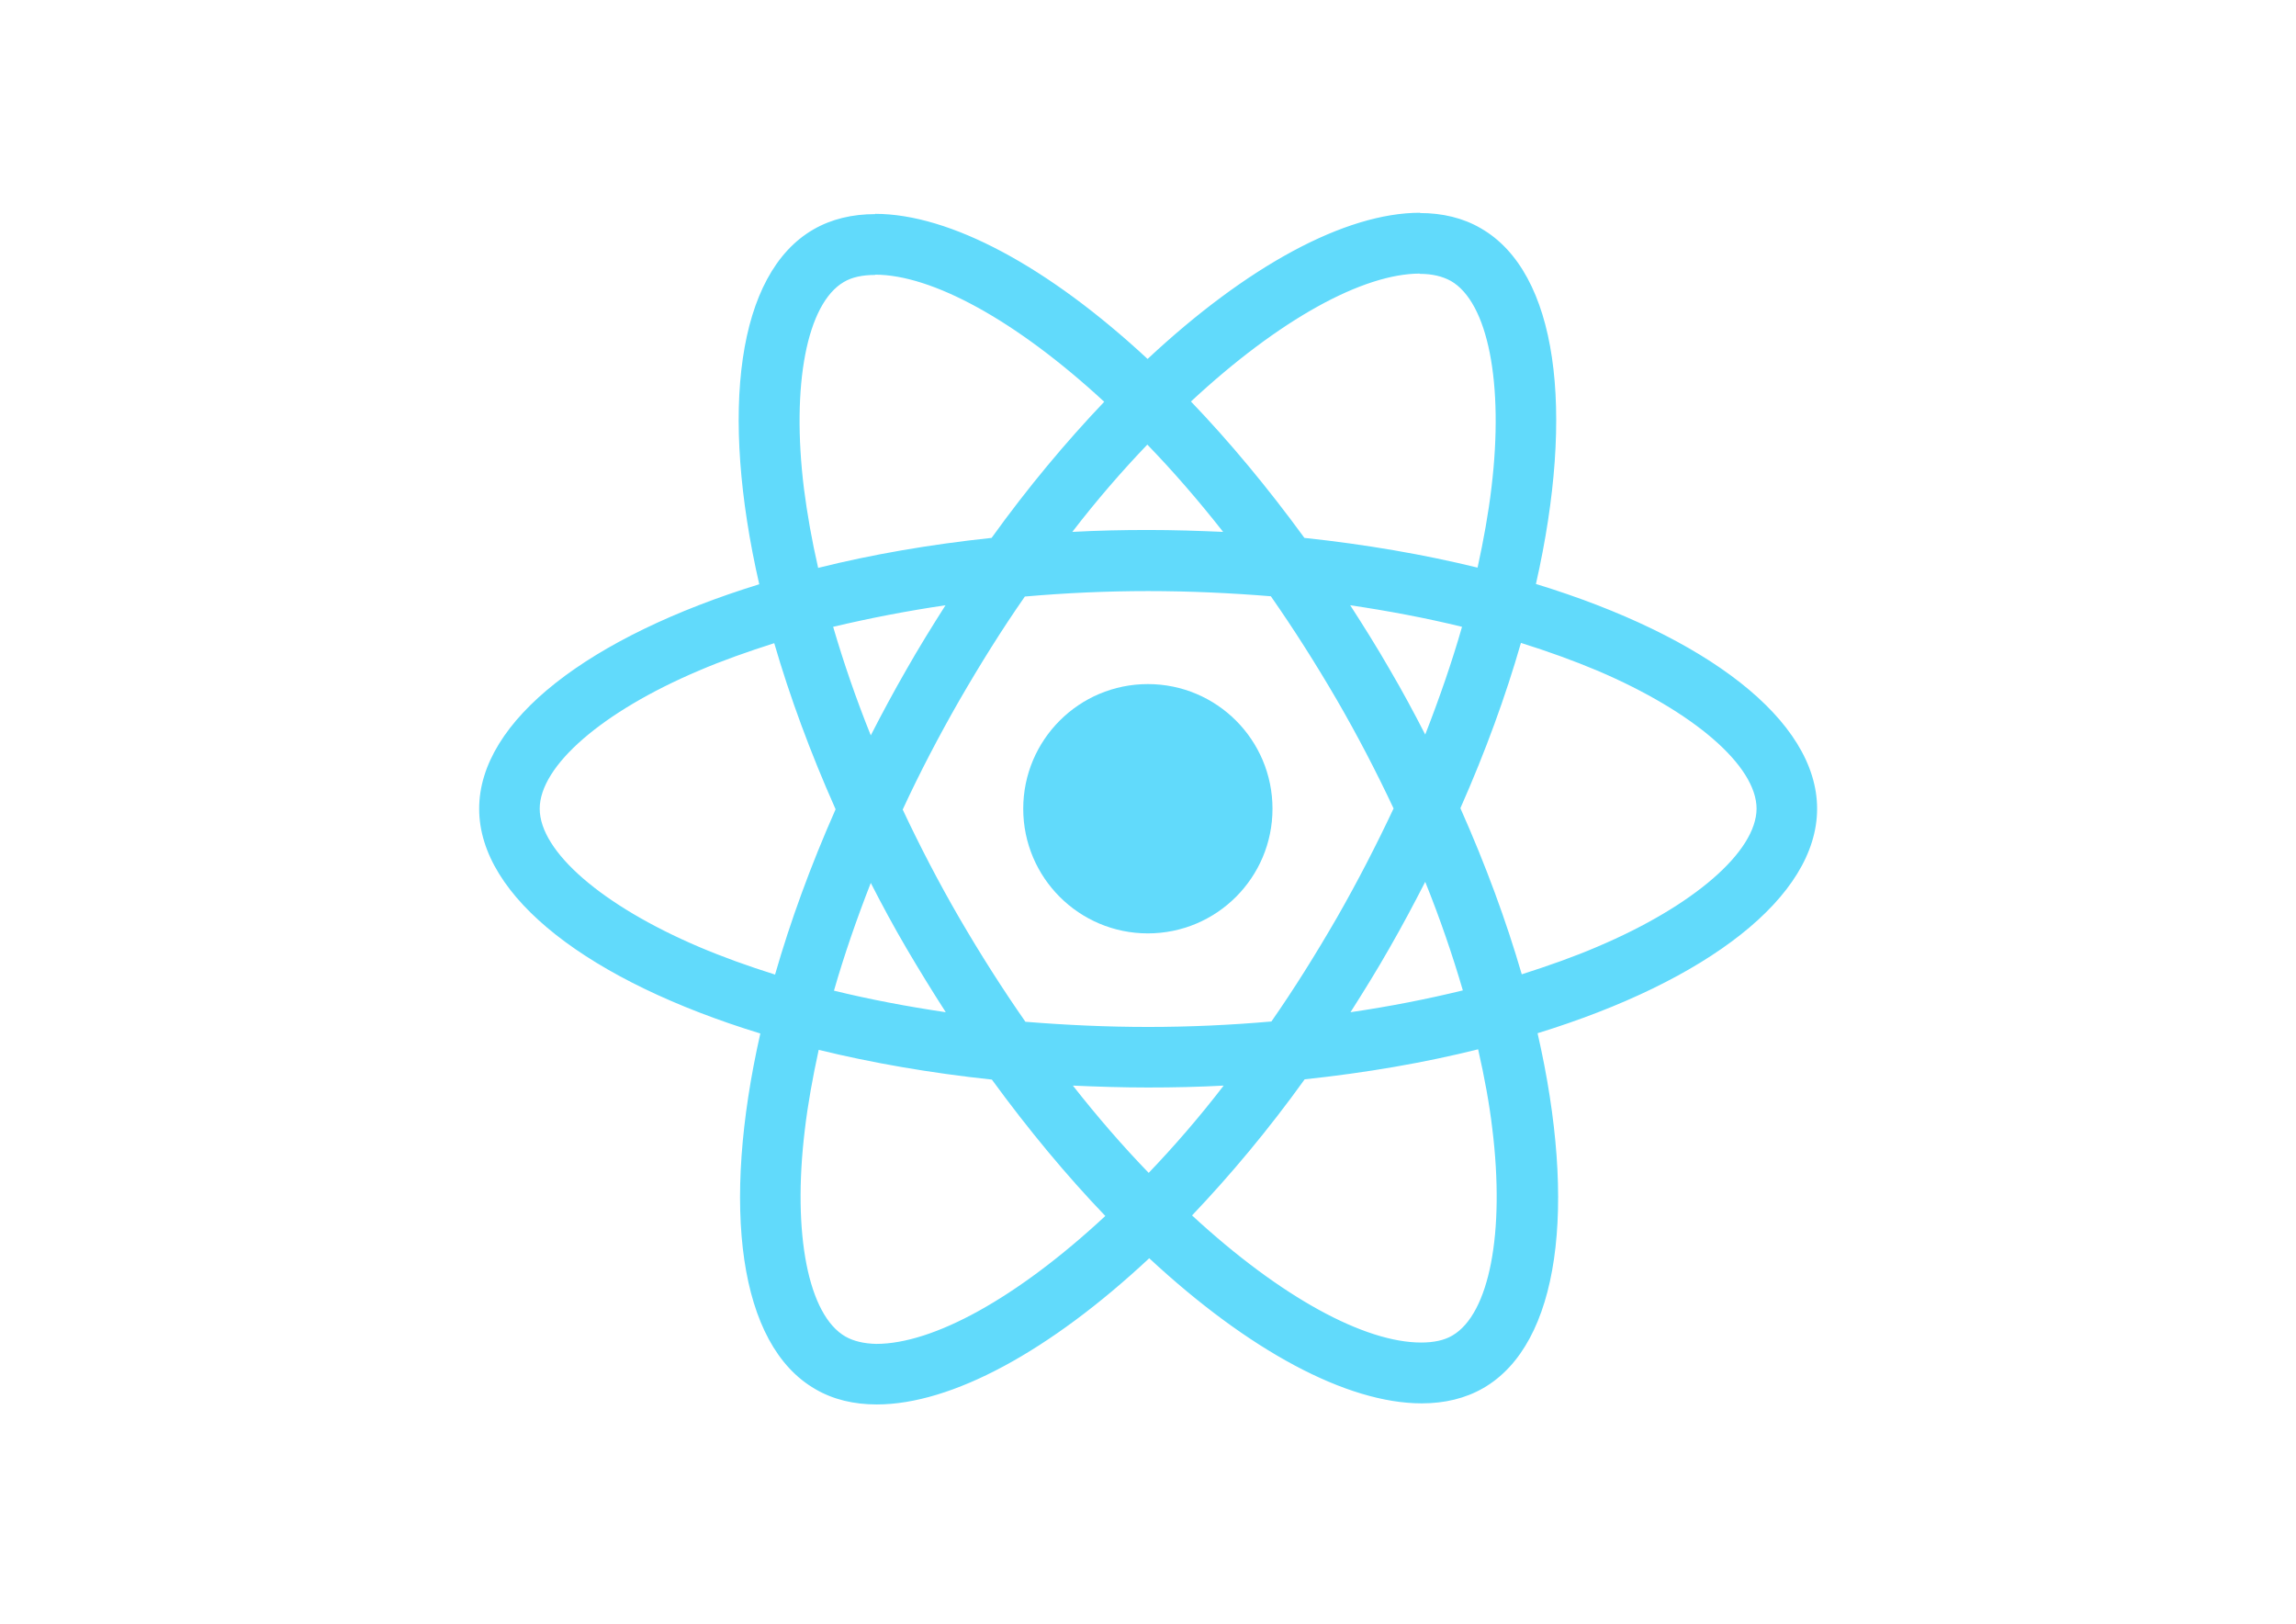
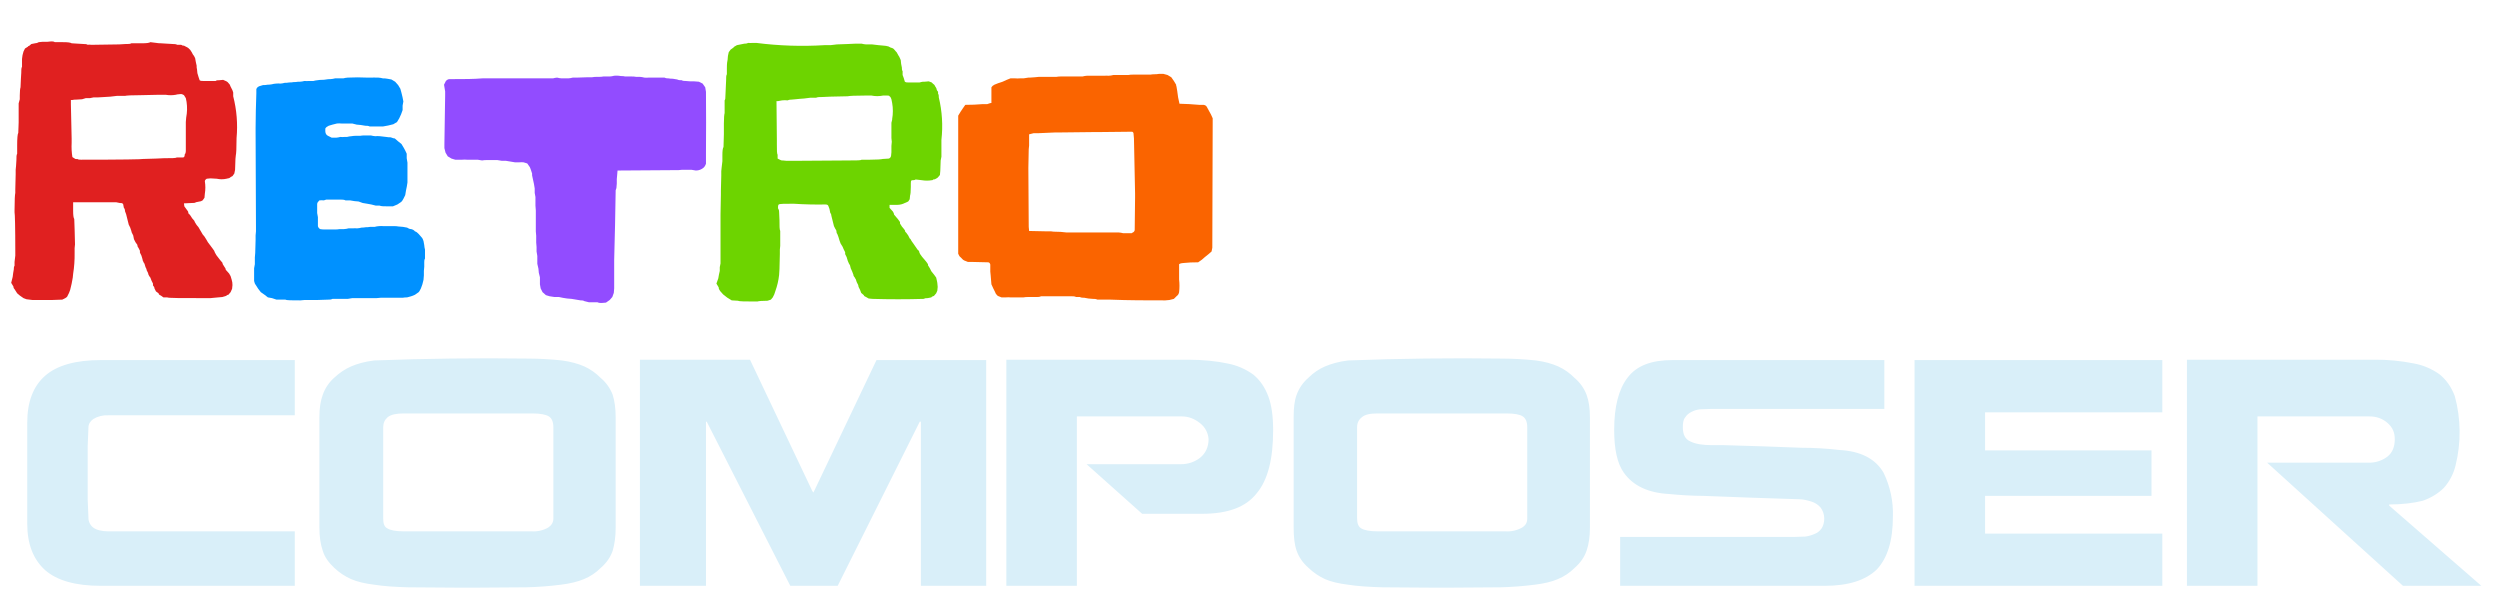
- <svg xmlns="http://www.w3.org/2000/svg" viewBox="0 0 841.9 595.3">
-   <g fill="#61DAFB">
-     <path d="M666.3 296.5c0-32.5-40.7-63.3-103.1-82.4 14.4-63.6 8-114.2-20.2-130.4-6.5-3.8-14.1-5.6-22.4-5.6v22.3c4.6 0 8.3.9 11.4 2.6 13.6 7.8 19.5 37.5 14.9 75.7-1.1 9.4-2.9 19.3-5.1 29.4-19.6-4.8-41-8.5-63.5-10.9-13.5-18.5-27.5-35.3-41.6-50 32.6-30.3 63.2-46.9 84-46.9V78c-27.5 0-63.5 19.6-99.9 53.6-36.4-33.8-72.4-53.2-99.9-53.2v22.3c20.7 0 51.4 16.5 84 46.6-14 14.7-28 31.4-41.3 49.9-22.6 2.4-44 6.1-63.6 11-2.3-10-4-19.7-5.2-29-4.7-38.2 1.1-67.9 14.6-75.8 3-1.8 6.9-2.6 11.5-2.6V78.5c-8.4 0-16 1.8-22.6 5.6-28.1 16.2-34.4 66.7-19.9 130.1-62.2 19.2-102.7 49.9-102.7 82.3 0 32.5 40.7 63.3 103.1 82.4-14.4 63.6-8 114.2 20.2 130.4 6.5 3.8 14.1 5.6 22.5 5.6 27.5 0 63.5-19.6 99.9-53.6 36.4 33.8 72.4 53.2 99.9 53.2 8.4 0 16-1.8 22.6-5.6 28.1-16.2 34.4-66.7 19.9-130.1 62-19.1 102.5-49.9 102.5-82.3zm-130.2-66.7c-3.7 12.9-8.3 26.2-13.5 39.5-4.1-8-8.4-16-13.1-24-4.6-8-9.5-15.8-14.4-23.4 14.2 2.1 27.9 4.7 41 7.9zm-45.8 106.5c-7.8 13.5-15.8 26.3-24.1 38.2-14.9 1.3-30 2-45.2 2-15.1 0-30.2-.7-45-1.9-8.3-11.9-16.4-24.6-24.2-38-7.6-13.1-14.5-26.4-20.8-39.8 6.2-13.4 13.2-26.8 20.7-39.9 7.8-13.5 15.8-26.3 24.1-38.2 14.9-1.3 30-2 45.2-2 15.1 0 30.2.7 45 1.9 8.3 11.9 16.4 24.6 24.2 38 7.6 13.1 14.5 26.4 20.8 39.8-6.3 13.4-13.2 26.8-20.7 39.9zm32.3-13c5.4 13.4 10 26.8 13.8 39.8-13.1 3.2-26.9 5.9-41.2 8 4.9-7.7 9.8-15.6 14.4-23.7 4.6-8 8.9-16.1 13-24.1zM421.2 430c-9.3-9.6-18.6-20.3-27.8-32 9 .4 18.2.7 27.5.7 9.4 0 18.7-.2 27.8-.7-9 11.7-18.3 22.4-27.5 32zm-74.4-58.9c-14.2-2.1-27.9-4.7-41-7.9 3.7-12.9 8.3-26.2 13.5-39.5 4.1 8 8.4 16 13.1 24 4.7 8 9.5 15.8 14.4 23.4zM420.7 163c9.3 9.6 18.6 20.3 27.8 32-9-.4-18.2-.7-27.5-.7-9.4 0-18.7.2-27.8.7 9-11.7 18.3-22.4 27.5-32zm-74 58.9c-4.9 7.7-9.8 15.6-14.4 23.7-4.6 8-8.9 16-13 24-5.4-13.4-10-26.8-13.8-39.8 13.1-3.1 26.9-5.8 41.2-7.9zm-90.5 125.2c-35.4-15.1-58.3-34.9-58.3-50.6 0-15.7 22.9-35.6 58.3-50.6 8.6-3.7 18-7 27.7-10.1 5.7 19.6 13.2 40 22.5 60.9-9.2 20.8-16.6 41.1-22.2 60.6-9.9-3.1-19.3-6.5-28-10.2zM310 490c-13.6-7.8-19.5-37.5-14.9-75.7 1.1-9.4 2.9-19.3 5.1-29.4 19.6 4.8 41 8.5 63.5 10.9 13.5 18.5 27.5 35.3 41.6 50-32.6 30.3-63.2 46.9-84 46.9-4.5-.1-8.3-1-11.3-2.7zm237.2-76.2c4.7 38.2-1.1 67.9-14.6 75.8-3 1.8-6.9 2.6-11.5 2.6-20.7 0-51.4-16.5-84-46.6 14-14.7 28-31.4 41.3-49.9 22.6-2.4 44-6.1 63.6-11 2.3 10.1 4.1 19.8 5.2 29.1zm38.5-66.7c-8.6 3.7-18 7-27.7 10.1-5.7-19.6-13.2-40-22.5-60.9 9.2-20.8 16.6-41.1 22.2-60.6 9.9 3.1 19.3 6.5 28.1 10.2 35.4 15.1 58.3 34.9 58.3 50.6-.1 15.7-23 35.6-58.4 50.6zM320.8 78.4z" />
-     <circle cx="420.9" cy="296.5" r="45.7" />
-     <path d="M520.5 78.1z" />
+ <svg xmlns="http://www.w3.org/2000/svg" viewBox="0 0 670 164">
+   <g fill="none" fill-rule="nonzero">
+     <path fill="#E02020" d="M13.9 80.4l2.8-.1.8-.4c.3-.2.5-.3.6-.6l.4-.8.3-.8a31.7 31.7 0 00.7-3.3l.1-1a32.9 32.9 0 00.4-5.6v-1.3l.1-1-.1-4-.1-2.8c-.2-.3-.3-1-.3-2.2v-1-1.3h11.5l1 .2c.4 0 .7 0 .9.3l.2 1c.2.2.3.5.3.9l.3.8.7 2.8.4.8.3.9.1.4.4.8.2 1 .4.8.5.7c0 .3.1.6.3.8l.4.8v.5l.4.8.3 1c0 .3.2.6.3.8 0 .2.2.3.2.3l.3 1c.1.2.3.5.3.8l.4.8c0 .3.2.6.3.8l.3.4.3.8.4.8v.5c.2.2.4.5.4.8l.4.8.7.5c0 .3.3.5.6.6l.7.5h1c.3.2 3.8.2 10.4.2h1.2l1-.1 1.1-.1 1.1-.1 1-.3c.1-.1.3-.3.6-.3l.6-.7.4-.9.1-1a4.4 4.4 0 00-.2-1.4l-.3-1-.4-.7-.9-1c0-.3-.2-.6-.3-.7l-.5-.8-.1-.4-.6-.7-1-1.3-.4-.7-.2-.5-.5-.7-1.2-1.6-.4-.7-.5-.8-.5-.6-.4-.7-.3-.5-.4-.7-.5-.6-.5-.8-.1-.3-.6-.7c-.3-.5-.6-1-1-1.3 0-.3-.1-.6-.3-.8l-.8-1.1-.1-.8 2.2-.1c.4 0 .8 0 1-.2l1-.2c.3 0 .6-.2.8-.3l.5-.7.1-1.1a10.2 10.2 0 000-3.3c0-.3.2-.5.5-.7l1-.1 1.7.1a6 6 0 002.6 0l.4-.1c.3 0 .6-.2.8-.4l.4-.2.5-.7.2-1 .1-2.9.1-1c.1-.3.2-1.9.2-4.6a32.9 32.9 0 00-.9-11.2v-1l-.2-.6-.4-.8a3 3 0 01-.3-.7L61 22l-.3-.2-.9-.4-1 .1c-.4 0-.8 0-1 .2h-3.4c-.3 0-.7 0-.9-.2l-.3-.9-.3-1-.1-1a3 3 0 01-.1-1 22.9 22.9 0 01-.4-2L52 15l-.3-.4a7.7 7.7 0 00-.7-1.2l-.5-.5a3 3 0 00-.7-.4c-.3-.2-.5-.3-.9-.3a1 1 0 00-.4-.2h-1c-.4-.2-.8-.2-1.1-.2l-1.7-.1-1.6-.1a6 6 0 01-1.2-.1l-1.6-.2c-.3.2-1 .3-2.3.3h-2.8c-.3.2-.8.2-1.6.2l-1.7.1-6.7.1h-.8a3 3 0 00-.9 0c-.3-.2-.7-.2-1-.2l-1.7-.1-1.6-.1c-.3-.2-1-.3-2.3-.3h-2.2c-.3-.2-.6-.2-1-.2l-1 .1h-1.3l-1 .1a2 2 0 01-1 .3l-1 .2-.6.5c-.2 0-.3.1-.3.2l-.8.5-.4.8a8.1 8.1 0 00-.4 2v2.1c-.2.3-.2.9-.2 1.6l-.1 1.7-.1 2.2c-.1.3-.2 1-.2 2.2v1L5 27.7V30L5 32.8l-.1 2.8c-.2.3-.3 1.5-.3 3.4v2.2c-.2.3-.2.9-.2 1.7l-.1 1.6-.1 1v1.2l-.1 4v1c-.1.4-.2 1.9-.2 4.6v.6c.1.3.2 4 .2 10.8v.8l-.2 1.7v1c-.2.3-.2.7-.2 1a22.9 22.9 0 00-.3 2L3 75.8l.6 1c0 .4.2.6.3.7l.7 1.1.7.6 1 .7.8.3 1.6.2H14zm8.4-37.6h-.6c-.3 0-.7 0-1-.2a1 1 0 01-.5 0l-.8-.5a18.1 18.1 0 01-.2-3.8v-1.2L19 28v-1.2h.4a3 3 0 011-.1l1.6-.1 1-.3h1.1l1-.2h1.2l1.7-.1 1.6-.1 1.7-.2h2.2c.3-.1 1.8-.2 4.6-.2l4.5-.1h1.8a7.8 7.8 0 002.7 0l.4-.1 1-.1c.3 0 .6.2.8.3l.5.8.2 1a12.4 12.4 0 01-.1 4.2l-.1 1.2V40.4c0 .4-.1.8-.3 1 0 .5-.1.7-.4.8h-1.7c-.3.2-1.4.2-3.4.2l-2.2.1-3.4.1c-.2.1-5.8.2-16.8.2h.6z" />
+     <path fill="#0091FF" d="M80.5 80.5l1.1-.1H85l3-.1c.4 0 .7 0 1.1-.2h4.1l1.2-.2h6.5l1.1-.1h5.9a6 6 0 011.2-.1l1.1-.3 1-.4 1-.7c.3-.3.4-.7.6-1l.4-1.1.3-1.2.1-1.2v-1.2l.1-1.1v-1.2c0-.3 0-.7.2-1v-2.4a6 6 0 01-.2-1.2l-.2-1.1c-.1-.4-.3-.8-.6-1.1l-.7-.8c-.3-.3-.6-.6-1-.7-.2-.3-.6-.5-1-.6-.4 0-.8-.2-1.1-.4l-1.1-.2-1.2-.1a6 6 0 00-1.1-.1h-3a6 6 0 00-1.1 0 6 6 0 00-1.2.2h-1.2a6 6 0 01-1.2.1 6 6 0 01-1.1.1 6 6 0 01-1.2.2 6 6 0 00-1.2 0h-1.1a6 6 0 01-1.2.2H91a6 6 0 01-1.2.1H87a6 6 0 01-1.2-.1c-.3-.2-.5-.4-.6-.8v-2.4l-.2-1.1v-2.4c0-.4.3-.7.6-1a6 6 0 011.2 0l.6-.2h4.1c.3 0 .7 0 1.1.2h1.2l1.2.2 1.1.1 1.1.4 1.2.2 1.1.2 1.2.3h1c.5.2 1.2.2 2.4.2h1.2l1.2-.5.9-.6c.3-.2.5-.5.7-.9l.5-1 .2-1.2a22.9 22.9 0 00.4-2.2v-.3-5l-.2-1.2v-1.2a14 14 0 00-.8-1.6l-.6-1-1-.8-.8-.7c-.4 0-.7-.2-1.1-.3a6 6 0 01-1.2-.1l-1.7-.2a6 6 0 00-1.2 0 6 6 0 01-1.2-.2h-1.7a6 6 0 00-1.2.1h-1.2a6 6 0 00-1.1.1 6 6 0 00-1.2.2h-.6a6 6 0 01-1.2 0 6 6 0 01-1.1.2h-1.2a14 14 0 01-1-.5c-.4-.2-.6-.5-.7-1a6 6 0 010-1c.2-.3.5-.5.9-.7l1-.3 1.2-.3a6 6 0 011.2 0h2.9l1.2.3 1.1.1 1.2.2c.4 0 .8 0 1.2.2h3.5a22.9 22.9 0 002.8-.6l1-.6.6-1a14 14 0 00.9-2.2v-1.2l.2-1.1a22.9 22.9 0 00-.5-2.3l-.3-1.1-.6-1-.8-.9-1-.6-1.1-.2a6 6 0 00-1.2-.1 6 6 0 00-1.2-.2h-.6a6 6 0 00-1.1 0h-1.2a52.8 52.8 0 00-5.3 0 6 6 0 00-1.2.2h-2.2a6 6 0 01-1.2.2h-.2a6 6 0 00-1 .1 6 6 0 01-1.1.1 6 6 0 00-1.2.1 6 6 0 00-1.1.2h-1.2a6 6 0 01-1.2 0 6 6 0 01-1.2.2h-.5a6 6 0 01-1.2.1 6 6 0 01-1.2.1 6 6 0 01-1.2.1 6 6 0 01-1.1.2 6 6 0 00-1.2 0 6 6 0 00-1.2.2 6 6 0 01-1.1.1 5 5 0 01-1.2.1l-1 .3c-.5.2-.7.5-.8.8V25a287.2 287.2 0 00-.2 9.3v1.2l.1 25.2V62l-.1 1.1v1.2l-.1 3.5-.1 1.2v1.8l-.2 1.1v3.4c.1.4.2.8.4 1l.7 1.1.7.9 1 .7.9.7 1.1.2 1.2.4h2.4c.3.2 1.7.2 4 .2z" />
+     <path fill="#924CFF" d="M161.2 81.2l1.2-.1 1-.7.7-.8.4-1.1.1-1.2v-7.6A1318.4 1318.4 0 00165 51l.2-.6.1-1.2V48l.1-1.1.1-1.2 14.8-.1h1.5l1-.1H185.3l1.2.2a3.1 3.1 0 002.1-.8c.3-.3.5-.7.6-1V41a998 998 0 000-16.4l-.2-1.2-.7-1-1-.5-1.3-.1h-1l-1.3-.1c-.3 0-.7 0-1-.2-.5 0-.8 0-1.2-.2l-1.2-.2a6 6 0 01-1.2-.1c-.3 0-.6 0-1-.2h-4.3a6 6 0 01-1.1 0 6 6 0 00-1.2-.2h-1a6 6 0 00-1.2-.1h-1.8a2 2 0 00-.6-.1 6 6 0 01-1.1-.1 6 6 0 00-1.2 0 6 6 0 01-1.2.2h-1.7a6 6 0 01-1.2.1h-.6a6 6 0 00-1.2.1h-1.1l-3 .1h-1.1a6 6 0 01-1.2.2h-1.8a6 6 0 01-1.2-.2 6 6 0 00-1.1.2H129.3c-2.5.2-5 .2-7.6.2h-1.2c-.4 0-.7.2-1 .5l-.5 1 .1.6.2 1.2v1.1l-.2 13v1.1l.3 1.2.6 1 1 .6 1 .3H123.9a6 6 0 011.2 0h2.9l1.2.2a6 6 0 011.2-.1h2.9l1.2.2h1.1l1.2.2 1.2.2h1.2a6 6 0 011.1 0l1 .3.7 1 .2.5.4 1.2v.5l.5 2.3.2 1.2v1.2l.2 1.1v2.3l.1 1.3V62l.1 1.2V65l.1 1.2v1.2l.2 1.2v2.1l.3 1.3.1 1.1.3 1.2V76.2l.2 1.1.5 1 .9.8 1 .3 1.3.2h1.2a22.9 22.9 0 002.2.4l1.2.1 1.2.2 1.2.2c.4 0 .7 0 1 .2l1.2.3h2.3c.4.2.8.2 1.2.2z" />
+     <path fill="#6DD400" d="M203 80.8c.2-.1 1.2-.2 2.7-.2l.9-.3.5-.6.4-.8.3-.9a18.5 18.5 0 001-4.3l.1-1.6.1-4v-1.2l.1-1v-4c-.2-.4-.2-1.3-.2-2.9l-.1-2.2c0-.4-.1-.7-.3-1 0-.4 0-.8.2-1 .3-.2 1.6-.2 4-.2a103.6 103.6 0 008.5.2c.4 0 .7.1.8.4l.3.8.2 1c.1.2.3.4.3.8l.7 2.8.4.8c.2.2.3.5.3.8 0 .2 0 .3.2.5l.3.8.3 1 .3.8.5.8.3.7.4.8v.5l.4.8.3 1 .3.7.3.5.2.8.4.9.3.8c0 .3.2.6.4.8 0 .2.1.3.2.3l.3.9.4.8.1.5.4.8.3.8.7.6c0 .2.3.4.6.5l.7.4 1 .1a236.1 236.1 0 0013.8 0c.3-.2.6-.2 1-.2l1-.2c.1-.2.4-.3.7-.4l.6-.7.3-.7.1-1-.1-1.1-.1-.5-.2-.9-.5-.7-.8-1-.4-.8-.5-.8v-.3l-.5-.7-1.1-1.3-.5-.7-.2-.4c0-.3-.2-.6-.5-.8l-1.1-1.6-.5-.7c-.2-.4-.3-.6-.5-.7l-.4-.8-.5-.7-.3-.3c0-.3-.2-.6-.4-.8l-.5-.6-.5-.8v-.4l-.5-.7-1.1-1.3c0-.3-.2-.6-.3-.8l-.9-1v-.8h2.1a4.4 4.4 0 002-.5l.9-.4.4-.6.1-1c.1-.3.2-1 .2-2.3v-1c0-.4 0-.7.3-.8.4 0 .7 0 1-.2l1.7.2a7.8 7.8 0 002.6 0c.1 0 .3 0 .4-.2.4 0 .6-.1.9-.3l.3-.2.6-.7.1-1.1.1-2.8.2-1v-4.5a32.9 32.9 0 00-.7-11.4c0-.4 0-.7-.2-1v-.5c-.2-.2-.4-.5-.4-.8a3 3 0 00-.4-.7c-.1-.3-.3-.5-.6-.7l-.3-.3-.8-.3-1.1.1a3 3 0 00-1 .1 1 1 0 01-.4.1h-3c-.3 0-.6 0-.9-.2l-.3-1-.3-.8v-1c-.2-.3-.2-.7-.2-1l-.2-1-.1-1-.4-.9-.2-.3-.5-.9-.2-.2-.6-.7c-.2-.1-.4-.3-.7-.3l-.8-.4a1 1 0 01-.5-.1l-1-.1-1.1-.1-1.7-.2h-1.6a6 6 0 01-1.2-.2h-1.6l-2.2.1-2.8.1-1.7.2H221a97.2 97.2 0 01-18.3-.6h-1a6 6 0 01-1.2 0c-.4.2-.7.2-1 .2l-1 .2-1 .2-.7.4-.3.3-.7.5-.5.7a8.1 8.1 0 00-.3 2c-.1.4-.2 1-.2 2.3v1.6c-.2.3-.2.9-.2 1.6l-.1 2.2-.1 2.2c0 .4 0 .7-.2 1v3.4c-.1.3-.2 1.3-.2 2.8L194 36l-.1 3.4c-.2.3-.3 1-.3 2.2v1.6l-.2 1.7-.1 1v1.2l-.1 4v1l-.1 5.3v13.2l-.2 1v1a22.9 22.9 0 00-.4 2L192 76l.6 1c0 .4.2.7.4 1l.8.9a12.3 12.3 0 002.3 1.6l1.7.1c.3.2 2 .2 5.1.2zm9.8-37.7h-2l-1-.1a1 1 0 01-.6-.1l-.8-.4v-1c-.2-.3-.2-1.3-.2-2.8v-1.2l-.1-10.4h.4l1.1-.2a6 6 0 011.5 0c.4-.2.8-.2 1-.2l1.1-.1 1-.1 1.3-.1 1.6-.2h1.6c.4-.2.9-.2 1.7-.2l2.2-.1 4.6-.1c.3-.1 2-.2 5.1-.2h1.2a7.8 7.8 0 003.2 0h1c.3 0 .6 0 .7.2.3.2.4.5.5.8l.2 1a12.4 12.4 0 010 4.3v.2l-.2.8V37l.1 1-.1 1.1v1.7l-.1 1c-.1.4-.3.6-.6.7l-1.6.1c-.4.1-1.5.2-3.4.2h-2.3c-.2.2-1.3.2-3.3.2l-14.8.1z" />
+     <path fill="#FA6400" d="M312.3 80.5l1.1-.1 1.2-.3.8-.8c.3-.2.5-.5.6-1a14.7 14.7 0 000-3.4v-4.1c.3-.2.7-.3 1-.3a35.3 35.3 0 014.1-.2l1-.7.8-.7 1-.8.8-.7.2-1 .1-33.5v-1.2a14 14 0 00-1-2 16 16 0 00-.6-1.1c-.2-.3-.4-.4-.8-.5h-1.2a74 74 0 00-5.3-.3 22.9 22.9 0 01-.6-3.4l-.2-1.2a1 1 0 01-.1-.5l-.6-1-.7-1-1-.6-1.1-.3h-1.2a6 6 0 01-1.2.1 6 6 0 00-1.1.1h-4.7a6 6 0 00-1.2.1h-4a6 6 0 01-1.3.2 6 6 0 00-1.1 0h-4.7a6 6 0 00-1.2.2h-5.9a6 6 0 00-1.1.1h-4.7l-1 .1-1.4.1h-.4l-1.3.2h-1a6 6 0 01-1.2 0h-1.3l-1 .4-1.1.5-1.2.4-1 .4c-.4.2-.6.4-.8.7v4.2c-.4 0-.7.2-1.1.3h-1.2a52.8 52.8 0 01-4.7.2l-.7 1-.6.9-.6 1v37c.2.5.4.8.7 1 .3.3.5.6.9.8l1 .4h1.2l4.2.1c.3 0 .5.2.6.6v1.9l.1 1 .1 1.2.1 1.2.5 1.1.5 1c.1.4.4.7.7 1l1 .4h1.2a6 6 0 011.2 0h3.5a6 6 0 011.2-.1h2.3c.4 0 .8 0 1.2-.2h8.2c.4 0 .8 0 1.2.2h1c.4.2.8.2 1.2.2l1.1.2 1.2.1c.4 0 .8 0 1.2.2h3.5c4.9.2 9.7.2 14.7.2zm-9-18H301a6 6 0 00-1.2-.2h-14a21 21 0 00-3-.2 6 6 0 01-1.1-.1h-1.2l-4.7-.1-.1-1.1-.1-15.8.1-5 .1-1v-3l1.2-.3h1.2l4.6-.2h1.2l8.7-.1h1.3l9.4-.1c.3.1.4.3.4.7l.1 1.1.3 14.7V53l-.1 8.7c-.1.4-.4.6-.7.7z" />
+     <path fill="#D9EFF9" d="M79 157v-14.6H29c-1.8 0-3.2-.4-4-1a3.3 3.3 0 01-1.3-2.7l-.2-4.8v-14.3l.2-5c0-1 .5-1.7 1.3-2.3a7 7 0 014-1h50V96.5H27c-6.7 0-11.7 1.4-14.9 4.2-3.2 2.8-4.8 7-4.8 12.6v27c0 5.5 1.6 9.6 4.8 12.5 3.2 2.8 8.2 4.2 14.9 4.2h52zm62 .4a90 90 0 009.3-.7c2.5-.3 4.5-.8 6.2-1.5 1.7-.7 3.2-1.7 4.5-3 1.6-1.4 2.6-2.9 3.2-4.6.5-1.7.8-3.8.8-6.2v-29.5c0-2.5-.3-4.5-.8-6.1a11 11 0 00-3.2-4.5 14.7 14.7 0 00-4.4-3.1c-1.6-.7-3.7-1.3-6-1.6a88 88 0 00-9-.5 811 811 0 00-41.3.5c-2.5.3-4.6.9-6.2 1.6-1.6.7-3.1 1.7-4.5 3a11 11 0 00-3.1 4.6c-.6 1.6-.9 3.6-.9 6v29.6c0 2.4.3 4.5.9 6.2.5 1.7 1.6 3.2 3.1 4.6a16 16 0 004.5 3c1.6.7 3.7 1.2 6.2 1.5 2.5.4 5.5.6 9.1.7l14.4.1h2.8l14.5-.1zm1.5-15h-34.3c-2.2 0-3.6-.3-4.4-.8-.8-.4-1.1-1.3-1.1-2.6v-24.5c0-1.1.4-2 1.2-2.7.9-.7 2.3-1 4.3-1h34.5c2.1 0 3.6.3 4.4.8.8.5 1.2 1.5 1.2 2.9V139c0 1-.5 1.8-1.4 2.4a8 8 0 01-4.4 1zm46.7 14.6v-44h.2l22.4 44h12.7l22-44h.3v44h17.5V96.5h-29.4L218 132l-.3-.4-16.7-35.2h-29.5V157h17.6zm99.4 0v-45.4h28.1c1.8 0 3.4.6 4.9 1.8a5.9 5.9 0 012.3 4.3c0 2.1-.8 3.8-2.3 5a8.2 8.2 0 01-5.1 1.7h-25.3l14.9 13.3h16c7 0 11.8-1.8 14.7-5.5 3-3.6 4.4-9.2 4.4-16.9 0-3.7-.4-6.7-1.3-9.1-.9-2.4-2.2-4.3-4-5.8a17.2 17.2 0 00-7-3c-2.8-.6-6.4-1-10.6-1h-48.6V157h19zm113.5.4a90 90 0 009.2-.7c2.5-.3 4.6-.8 6.2-1.5 1.7-.7 3.2-1.7 4.5-3 1.6-1.4 2.6-2.9 3.2-4.6.6-1.7.9-3.8.9-6.2v-29.5c0-2.5-.3-4.5-.9-6.1a11 11 0 00-3.2-4.5 14.7 14.7 0 00-4.4-3.1c-1.6-.7-3.6-1.3-6-1.6a88 88 0 00-9-.5 811 811 0 00-41.3.5c-2.5.3-4.5.9-6.2 1.6-1.6.7-3.1 1.7-4.4 3a11 11 0 00-3.2 4.6c-.6 1.6-.8 3.6-.8 6v29.6c0 2.4.2 4.5.8 6.2.6 1.7 1.6 3.2 3.2 4.6a16 16 0 004.4 3c1.6.7 3.7 1.2 6.2 1.5 2.5.4 5.6.6 9.2.7l14.4.1h2.7l14.5-.1zm1.4-15h-34.3c-2.1 0-3.6-.3-4.4-.8-.7-.4-1.1-1.3-1.1-2.6v-24.5c0-1.1.4-2 1.3-2.7.8-.7 2.2-1 4.2-1h34.5c2.2 0 3.7.3 4.4.8.8.5 1.2 1.5 1.2 2.9V139c0 1-.4 1.8-1.4 2.4a8 8 0 01-4.4 1zM489 157c6.4 0 11-1.5 14-4.4 2.8-3 4.3-7.6 4.3-14.2a25 25 0 00-2.5-11.7c-2.2-3.8-6.2-5.8-11.8-6.1a87.8 87.8 0 00-10.2-.6 1568.3 1568.3 0 00-20.9-.7h-3.1c-2.5 0-4.4-.3-5.8-1-1.4-.6-2-1.9-2-3.8 0-1 .1-2 .6-2.6a4 4 0 011.7-1.5c.7-.4 1.5-.6 2.3-.7l2.8-.1H505V96.5h-56.8c-5.6 0-9.6 1.5-12 4.7-2.4 3.1-3.6 7.8-3.6 14 0 5.1.8 9 2.6 11.5 2.5 3.5 6.5 5.4 12.2 5.7a98.8 98.8 0 009.2.5 2844.8 2844.8 0 0025.6.9c1.1 0 2.2.3 3.2.6s1.9.9 2.5 1.6c.6.8 1 1.8 1 3 0 1-.3 2-.7 2.6-.5.7-1.1 1.2-1.9 1.5-.7.3-1.6.6-2.5.7l-3 .1h-46.6V157H489zm90.5 0v-14H532v-10.1h44.6v-12.2H532v-10.2h47.5v-14h-66.4V157h66.4zm25.5 0v-45.4h30c1.8 0 3.4.5 4.8 1.7s2 2.6 2 4.4c0 2-.6 3.6-2 4.7a8.1 8.1 0 01-5 1.6h-27.2l36.4 33h21l-24.7-21.5v-.3c3.6 0 6.6-.4 9-1 2.3-.8 4.2-2 5.7-3.5a14 14 0 003.1-6 37 37 0 00-.2-18.5c-.9-2.4-2.2-4.3-4-5.8a16.9 16.9 0 00-7-3 51 51 0 00-10.6-1h-50.2V157H605z" />
  </g>
</svg>
